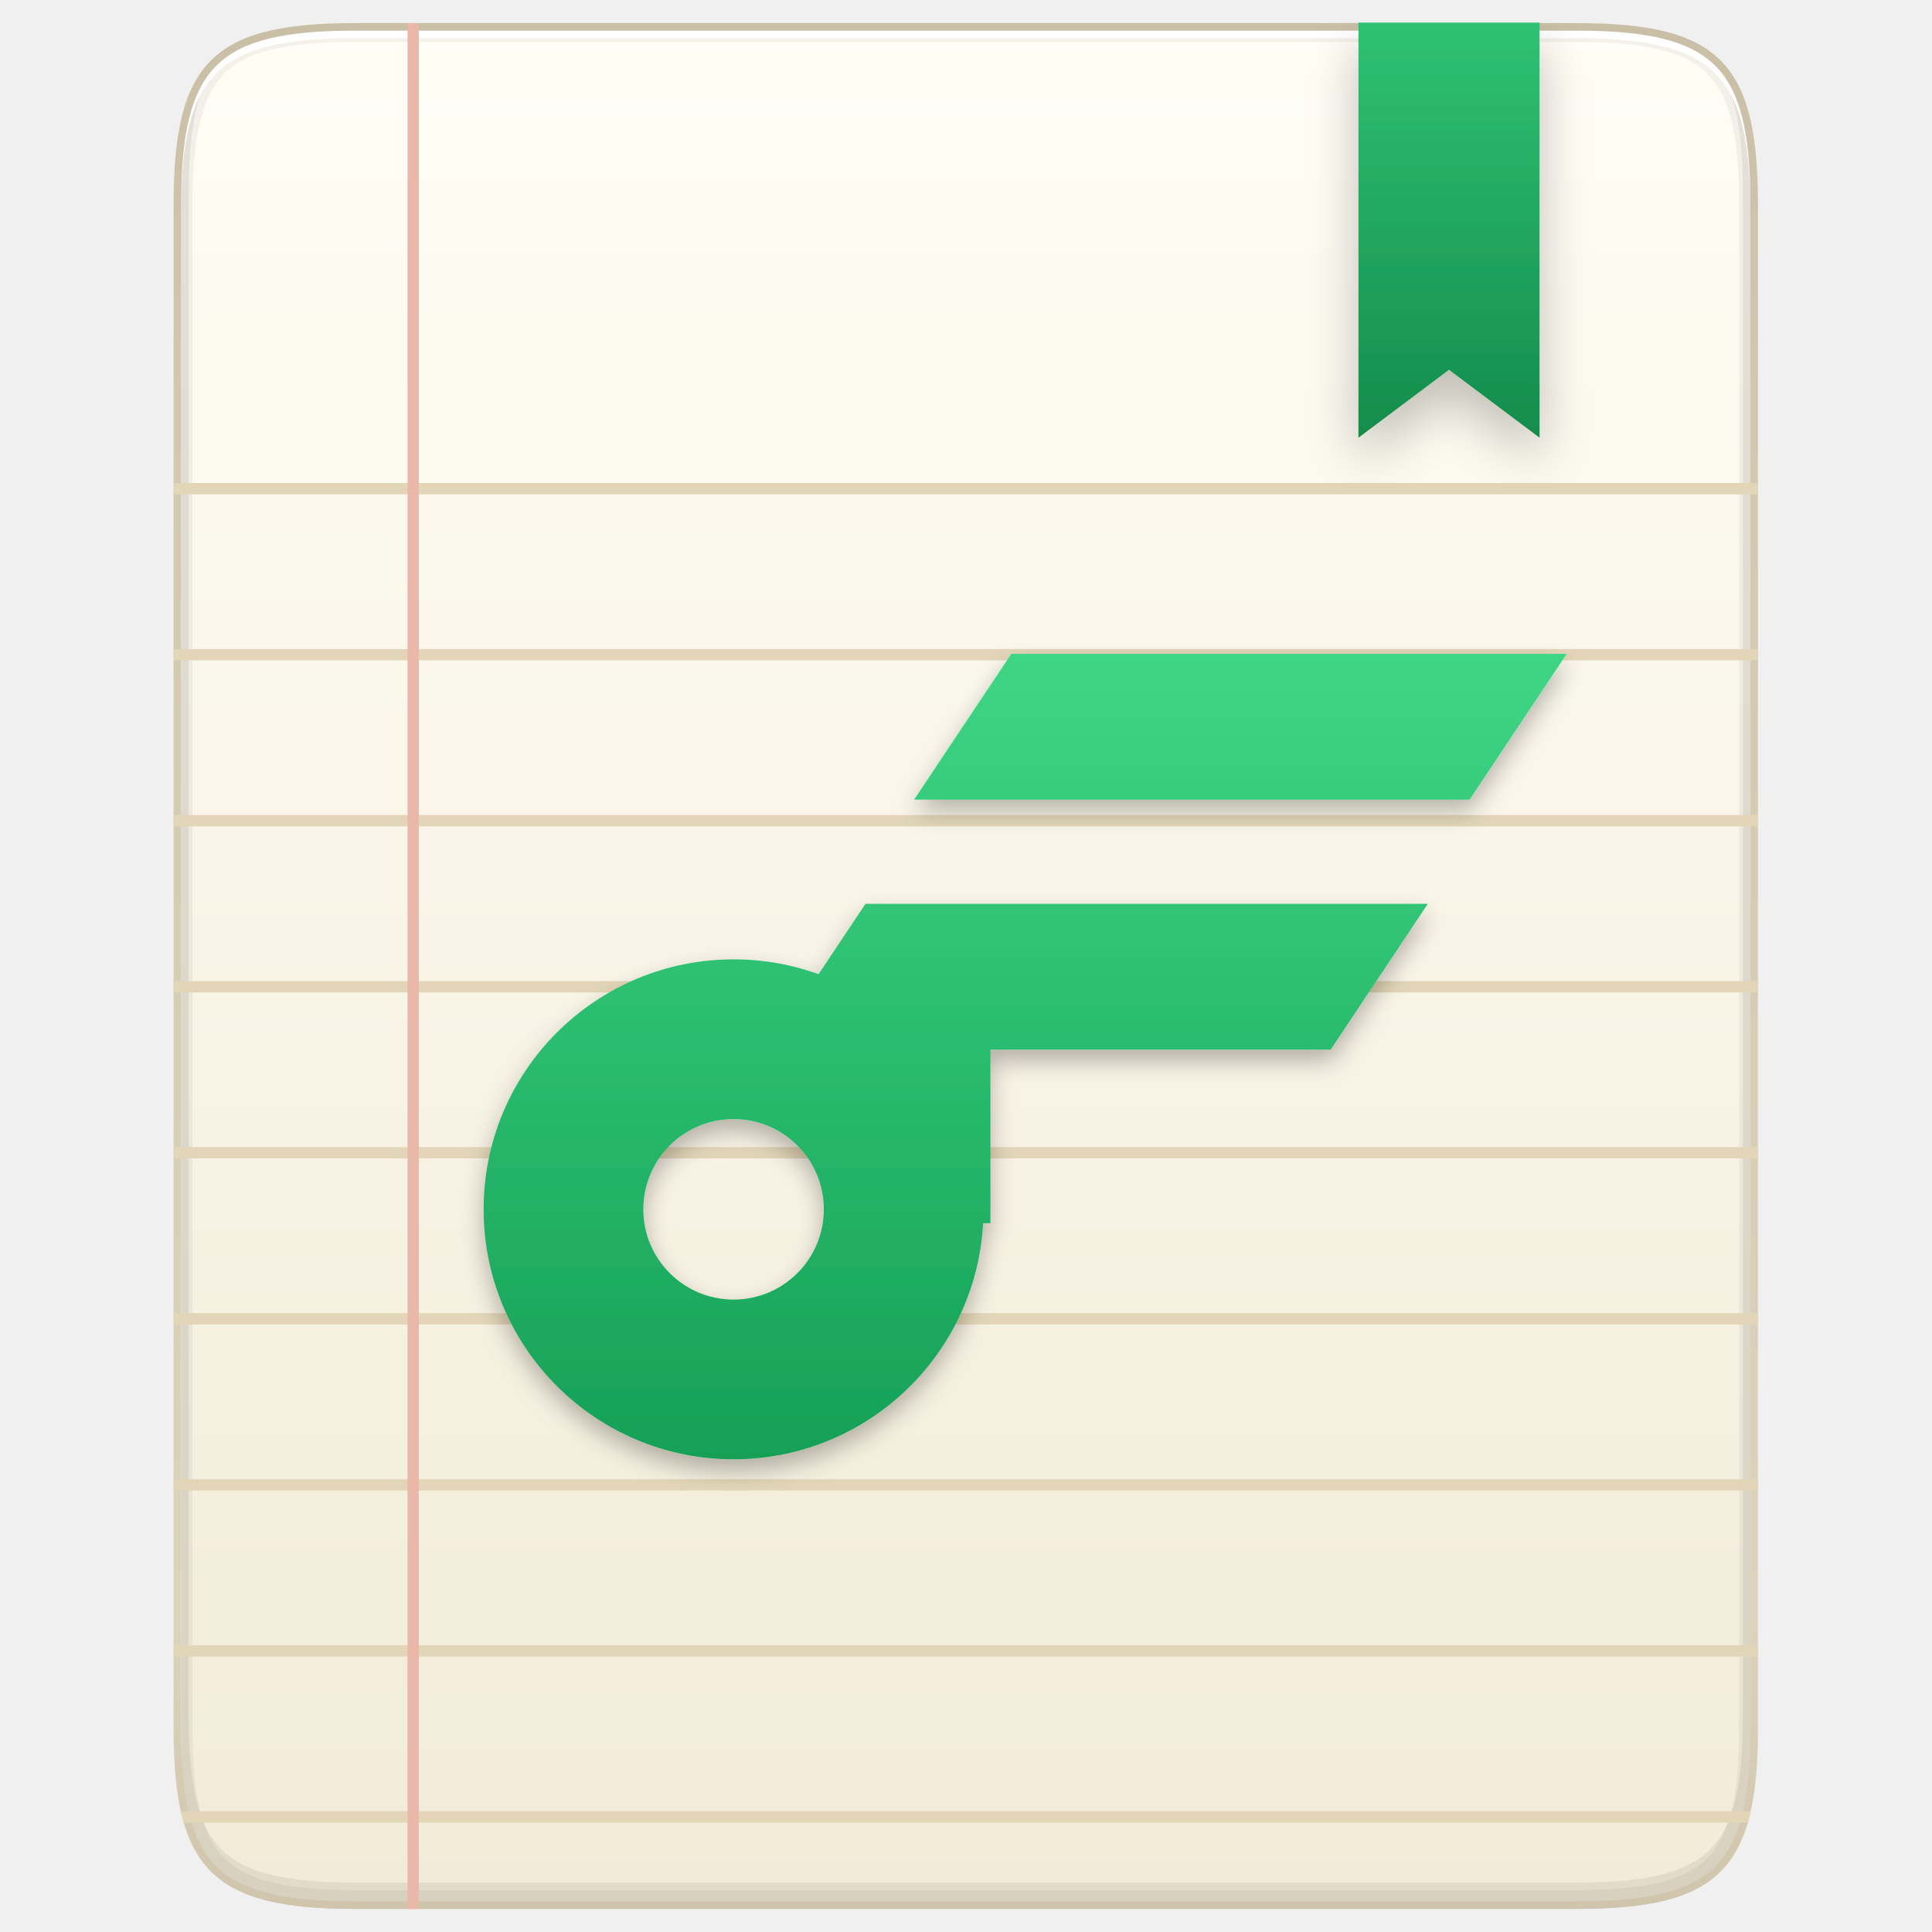
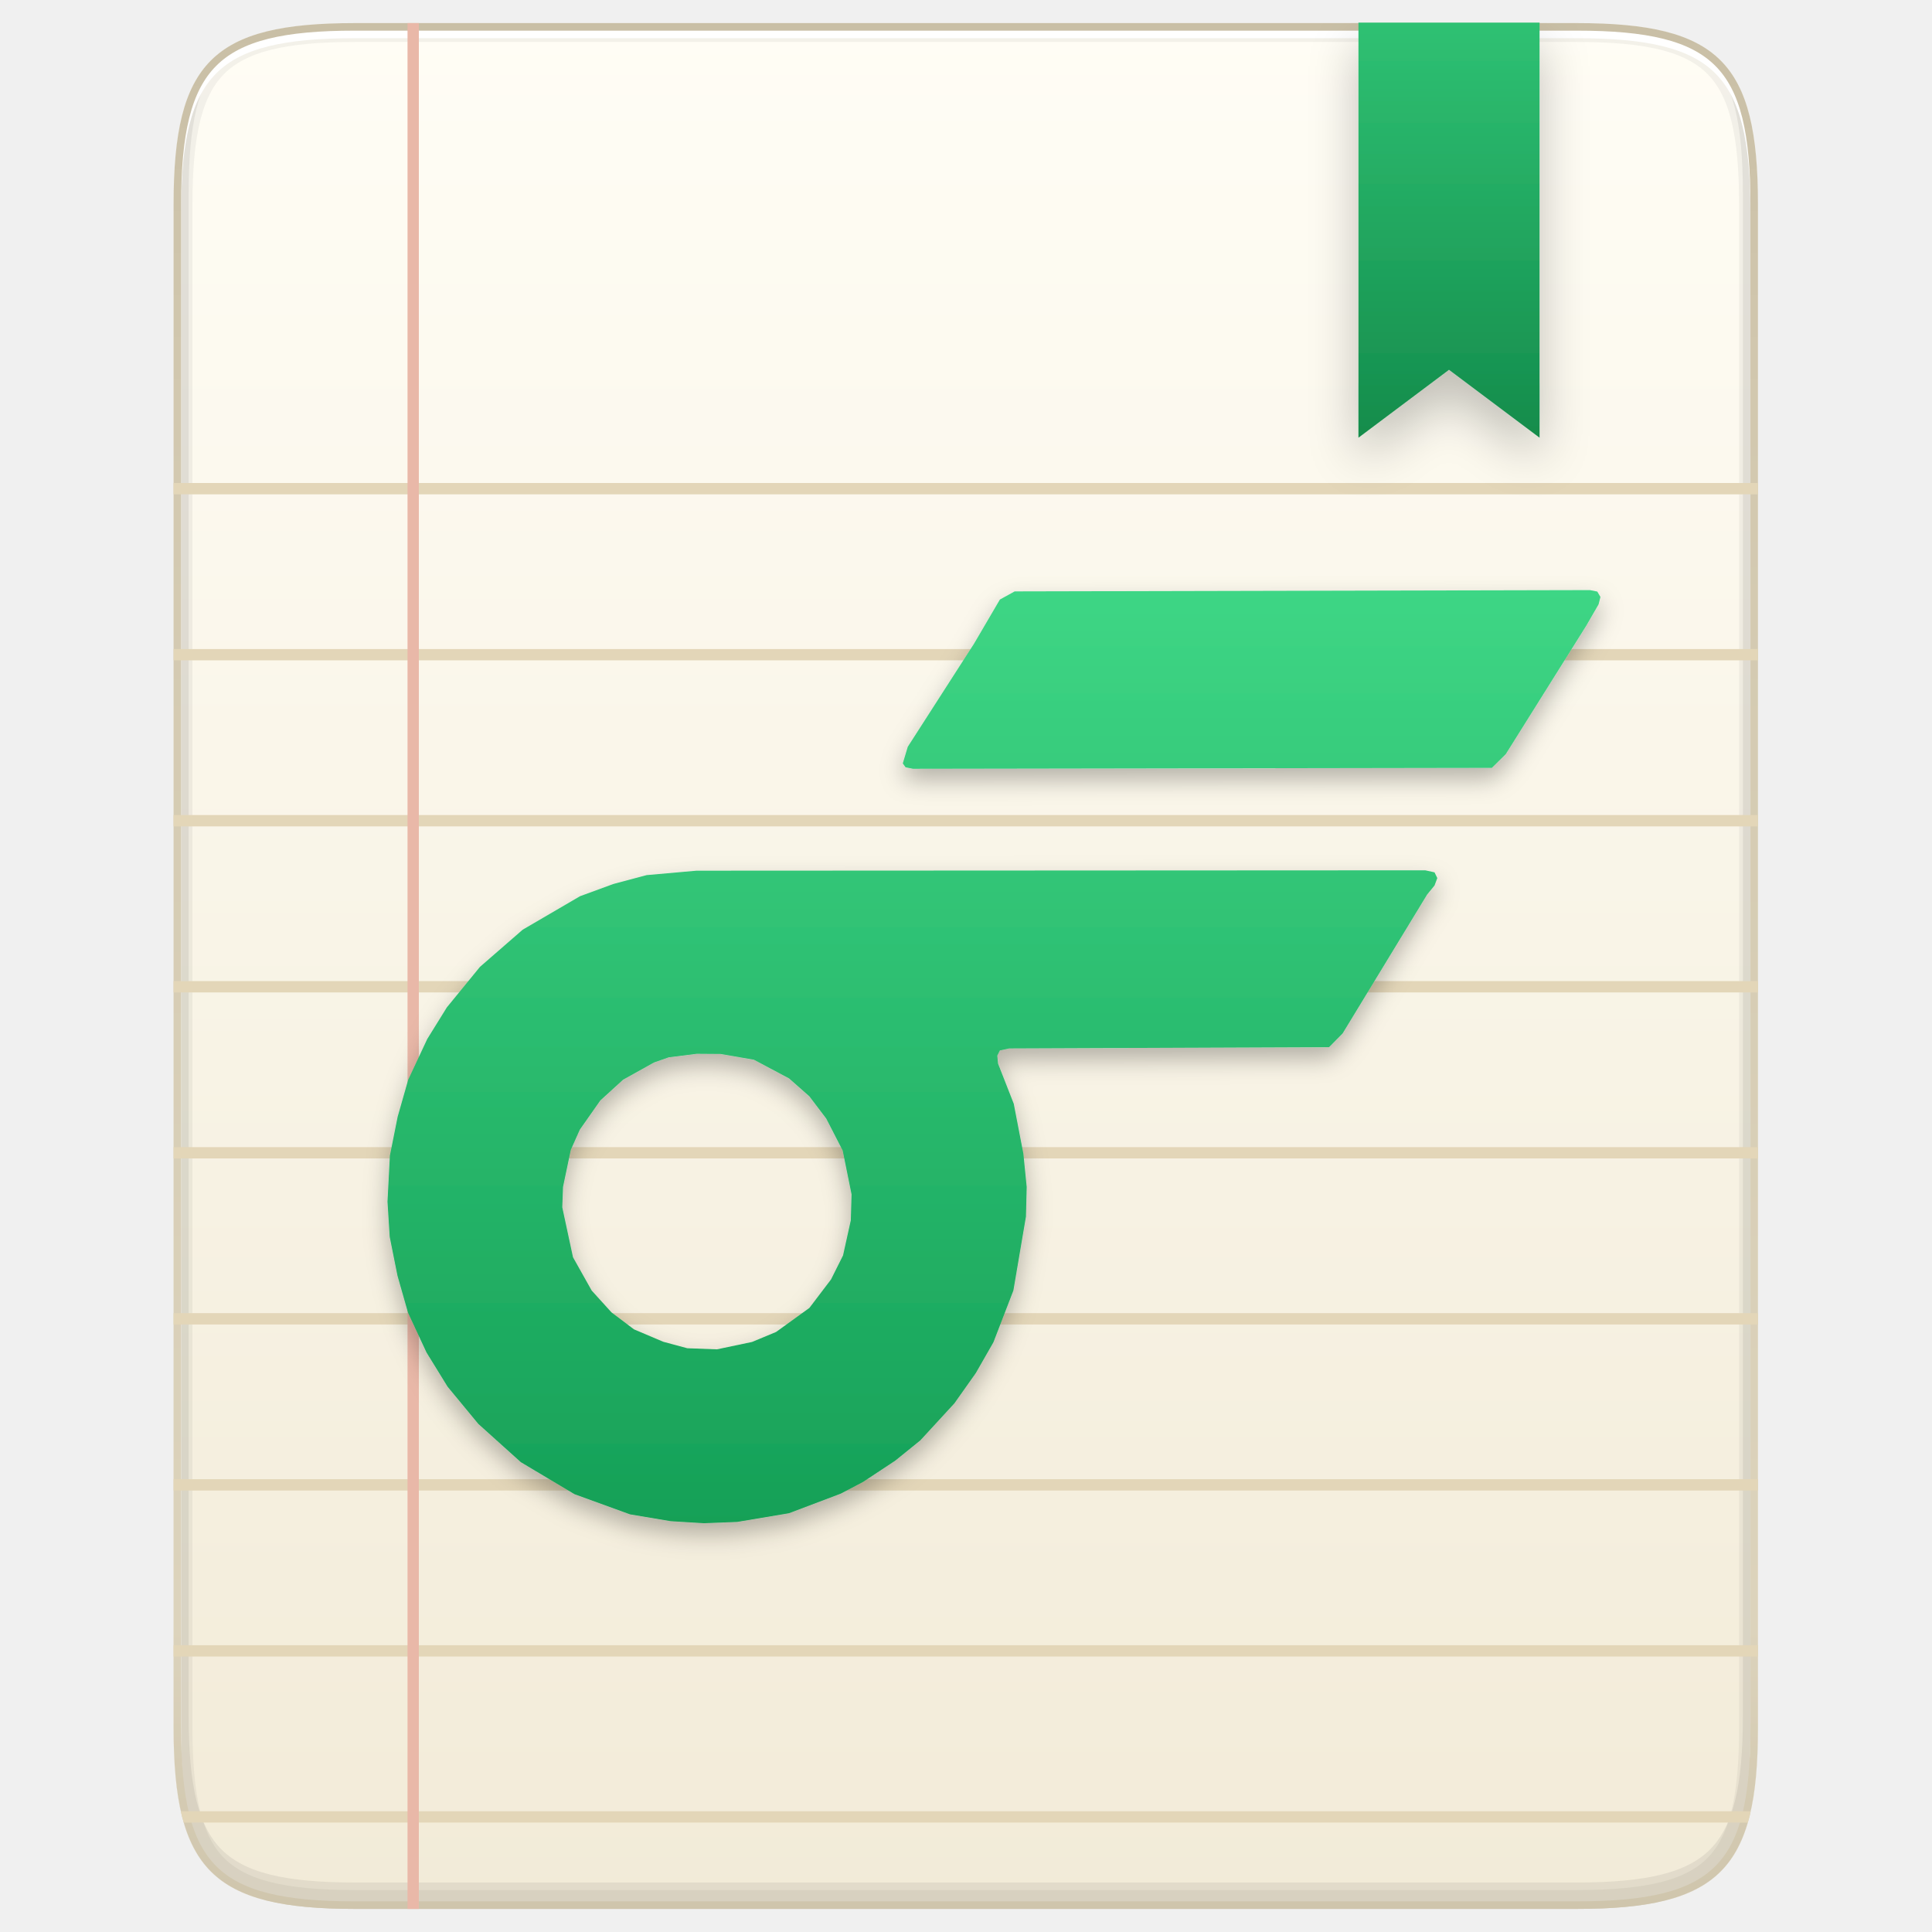
<svg xmlns="http://www.w3.org/2000/svg" width="256" height="256" viewBox="0 0 256 256">
  <defs>
    <path id="tile" d="M47 3.06H208.94C227.74 3.06 232.94 8.26 232.94 27.06V228.94C232.94 247.74 227.74 252.94 208.94 252.94H47C28.2 252.94 23 247.74 23 228.94V27.06C23 8.26 28.2 3.06 47 3.06Z" />
    <clipPath id="tileClip">
      <use href="#tile" />
    </clipPath>
    <linearGradient id="tileFill" x1="0" y1="3" x2="0" y2="253" gradientUnits="userSpaceOnUse">
      <stop offset="0" stop-color="#FFFDF5" />
      <stop offset="1" stop-color="#F2EBD8" />
    </linearGradient>
    <linearGradient id="tileRim" x1="0" y1="3" x2="0" y2="253" gradientUnits="userSpaceOnUse">
      <stop offset="0" stop-color="#C9BFA6" />
      <stop offset="0.2" stop-color="#D2C8AF" />
      <stop offset="0.85" stop-color="#DCD3BC" />
      <stop offset="1" stop-color="#CFC5AC" />
    </linearGradient>
    <filter id="sh" x="-30%" y="-30%" width="160%" height="170%">
      <feDropShadow dx="0" dy="3" stdDeviation="3.2" flood-color="#000" flood-opacity="0.24" />
    </filter>
    <filter id="shs" x="-30%" y="-30%" width="160%" height="170%">
      <feDropShadow dx="0" dy="1.5" stdDeviation="1.6" flood-color="#000" flood-opacity="0.28" />
    </filter>
  </defs>
  <use href="#tile" fill="url(#tileFill)" />
  <g clip-path="url(#tileClip)" fill="none">
    <use href="#tile" stroke="#000" stroke-opacity="0.05" stroke-width="5" />
    <use href="#tile" stroke="#000" stroke-opacity="0.07" stroke-width="4" transform="translate(0 -1.5)" />
    <use href="#tile" stroke="#FFFFFF" stroke-width="2" transform="translate(0 1)" />
    <use href="#tile" stroke="url(#tileRim)" stroke-width="2" />
  </g>
  <defs>
    <linearGradient id="fg" x1="0" y1="66" x2="0" y2="182" gradientUnits="userSpaceOnUse">
      <stop offset="0" stop-color="#3ED685" />
      <stop offset="1" stop-color="#16A057" />
    </linearGradient>
    <linearGradient id="rib" x1="0" y1="3" x2="0" y2="60" gradientUnits="userSpaceOnUse">
      <stop offset="0" stop-color="#2FC173" />
      <stop offset="1" stop-color="#138A4A" />
    </linearGradient>
  </defs>
  <g clip-path="url(#tileClip)">
    <rect x="23" y="64" width="210" height="1.5" fill="#E3D6B8" />
    <rect x="23" y="86" width="210" height="1.5" fill="#E3D6B8" />
    <rect x="23" y="108" width="210" height="1.5" fill="#E3D6B8" />
    <rect x="23" y="130" width="210" height="1.5" fill="#E3D6B8" />
    <rect x="23" y="152" width="210" height="1.5" fill="#E3D6B8" />
    <rect x="23" y="174" width="210" height="1.5" fill="#E3D6B8" />
    <rect x="23" y="196" width="210" height="1.5" fill="#E3D6B8" />
    <rect x="23" y="218" width="210" height="1.5" fill="#E3D6B8" />
    <rect x="23" y="240" width="210" height="1.5" fill="#E3D6B8" />
    <rect x="54" y="3" width="1.5" height="250" fill="#E9B8A8" />
  </g>
  <g filter="url(#sh)">
    <path d="M180 3H204V58L192 49L180 58Z" fill="url(#rib)" />
  </g>
+   <linearGradient id="fgb" x1="0" y1="0" x2="0" y2="1">
+     <stop offset="0" stop-color="#3ED685" />
+     <stop offset="1" stop-color="#16A057" />
+   </linearGradient>
  <g filter="url(#shs)">
-     <g transform="translate(134 140) scale(0.92) translate(-138 -124)" fill="url(#fg)">
-       <path d="M98 110A36 36 0 1 1 98 182A36 36 0 1 1 98 110ZM98 133A13 13 0 1 0 98 159A13 13 0 1 0 98 133Z" fill-rule="evenodd" />
-       <rect x="114" y="110" width="21" height="38" />
-       <path d="M117 102H198L184 123H103Z" />
-       <path d="M138 66H218L204 87H124Z" />
+     <g transform="translate(132 140) scale(0.24508) translate(-511.5 -512)">
+       <path d="M521.5 260.5L513.5 264.9L499.5 288.8L463.7 344.5L461.0 353.5L462.5 355.6L466.5 356.4L779.5 355.9L787.0 348.5L830.5 279.1L837.2 267.5L838.2 263.5L836.5 260.6L832.5 259.8ZM349.5 411.5L322.5 413.9L304.5 418.7L286.5 425.3L255.5 443.4L232.4 463.5L214.5 485.4L203.9 502.5L193.6 524.5L187.9 544.5L183.7 565.5L182.4 590.5L183.6 609.5L187.8 630.5L193.5 650.5L203.5 672.0L214.9 690.5L231.5 710.6L254.5 731.3L283.5 748.6L313.5 759.5L335.5 763.2L353.5 764.3L371.5 763.6L399.5 758.9L427.5 748.3L439.5 742.0L456.9 730.5L470.5 719.5L488.9 699.5L500.5 683.1L510.0 666.5L520.8 638.5L527.6 598.5L528.0 582.5L526.2 564.5L521.0 537.5L512.5 515.8L512.1 511.5L513.5 508.7L518.5 507.6L691.5 506.9L698.8 499.5L744.5 424.4L748.5 419.5L750.0 415.5L748.5 412.4L743.5 411.3ZM349.6 510.5L362.5 510.6L380.5 513.7L399.5 523.8L410.5 533.5L419.6 545.5L428.5 562.8L433.3 586.5L432.9 600.5L428.7 619.5L422.2 632.5L410.5 647.9L392.5 660.9L379.5 666.3L360.5 670.3L344.5 669.7L331.5 666.2L315.7 659.5L303.5 650.3L292.8 638.5L282.7 620.5L276.9 593.5L277.3 582.5L281.5 562.5L286.4 551.5L297.5 535.7L309.8 524.5L326.5 515.2L334.5 512.4Z" fill="url(#fgb)" />
    </g>
  </g>
</svg>
